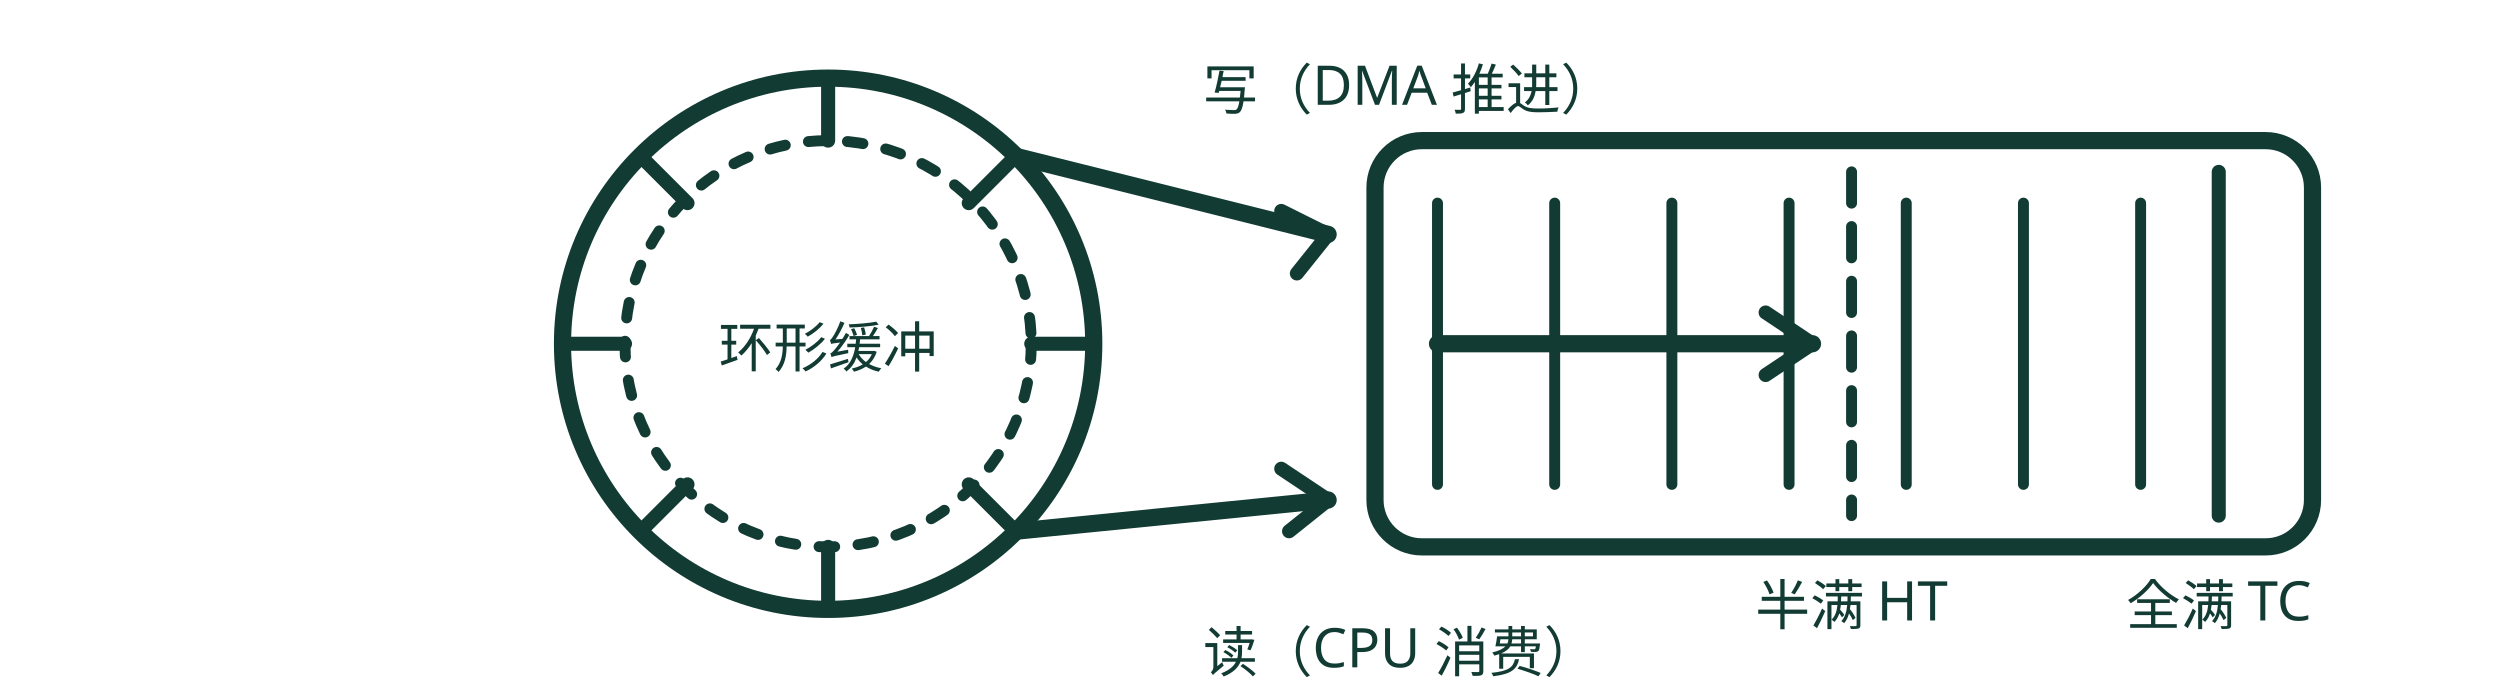
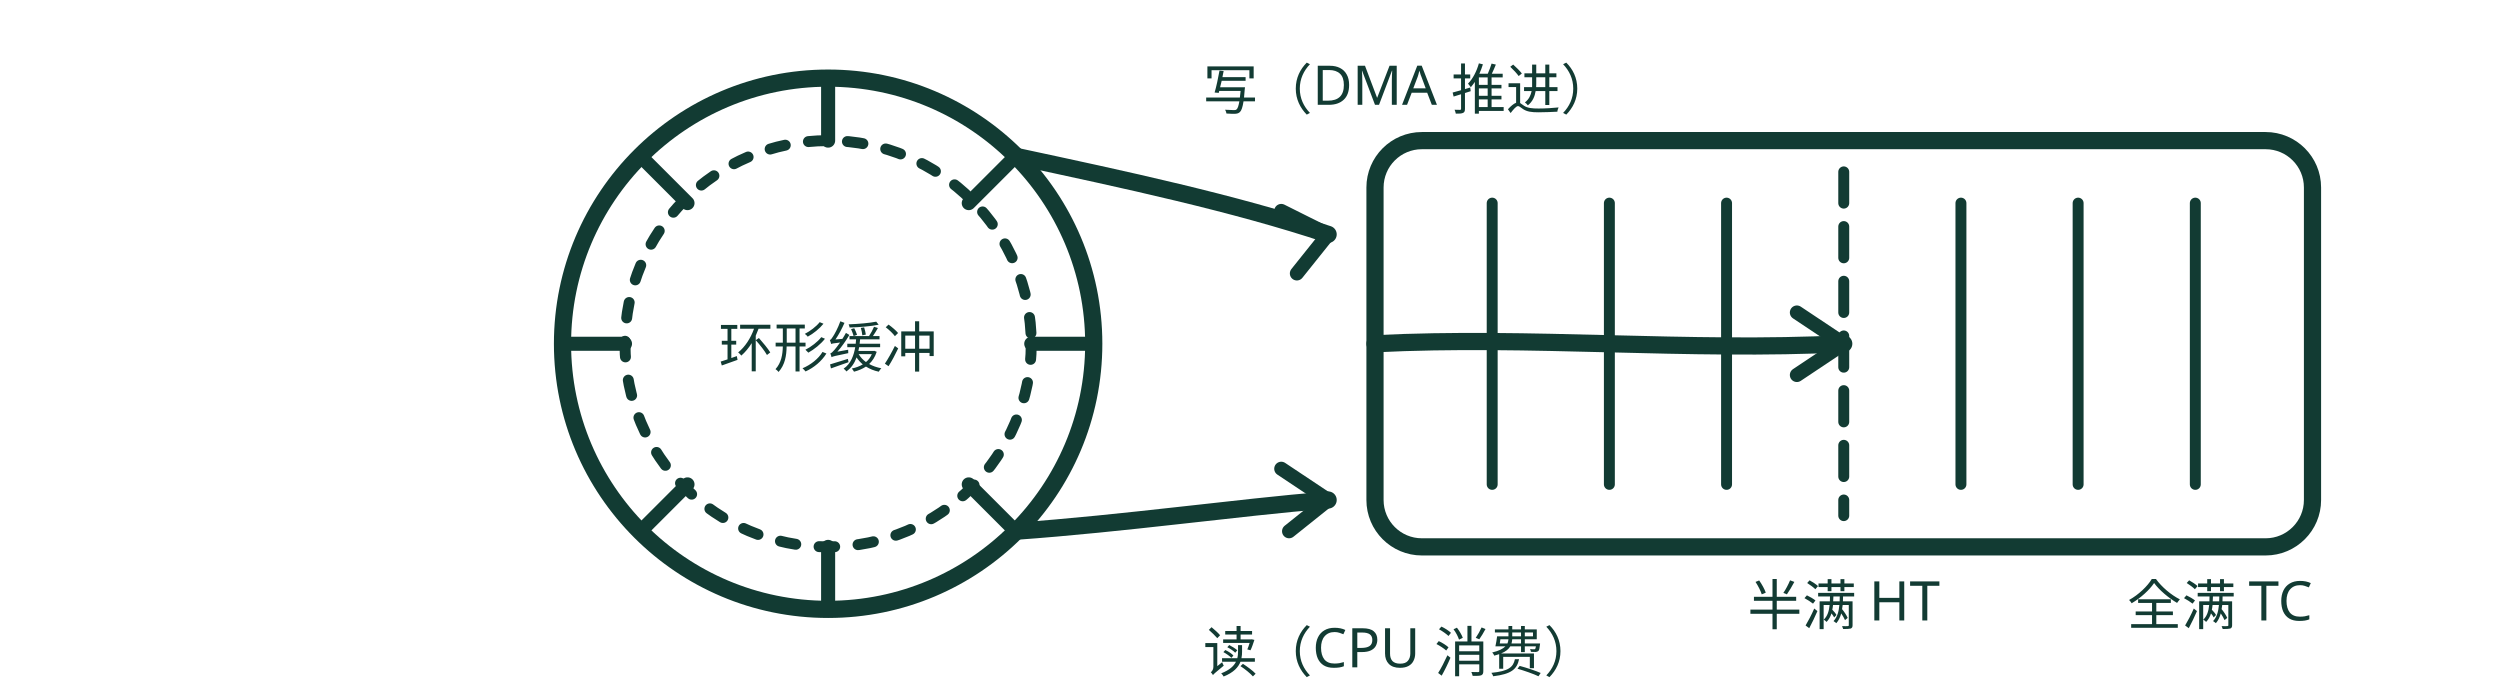
<svg xmlns="http://www.w3.org/2000/svg" viewBox="0 0 320 88" role="img" aria-label="DMA 环形缓冲：写指针由 DMA 推进，读指针由 CPU 消费；半满 HT 与全满 TC 各触发一次中断">
  <g fill="none" stroke="var(--cover-ink, #123b33)" stroke-linecap="round" stroke-linejoin="round" stroke-width="1.4">
    <circle cx="106" cy="44" r="34" stroke-width="2.2" />
    <circle cx="106" cy="44" r="26" stroke-width="1.4" stroke-dasharray="2 3" />
    <path d="M106 10 L106 18" stroke-width="1.8" />
    <path d="M106 70 L106 78" stroke-width="1.8" />
    <path d="M72 44 L80 44" stroke-width="1.8" />
    <path d="M132 44 L140 44" stroke-width="1.8" />
    <path d="M82 20 L88 26" stroke-width="1.8" />
    <path d="M124 62 L130 68" stroke-width="1.8" />
    <path d="M82 68 L88 62" stroke-width="1.8" />
    <path d="M124 26 L130 20" stroke-width="1.8" />
    <text x="106" y="47" font-size="7" font-family="sans-serif" fill="var(--cover-ink, #123b33)" stroke="none" text-anchor="middle">环形缓冲</text>
-     <path d="M130 20 L170 30" stroke-width="2.2" />
-     <path d="M130 68 L170 64" stroke-width="2.2" />
+     <path d="M130 20 C 144 23, 158 26, 170 30" stroke-width="2.2" />
+     <path d="M130 68 C 144 67, 158 65, 170 64" stroke-width="2.2" />
    <path d="M164 27 L170 30 L166 35" stroke-width="1.8" />
    <path d="M164 60 L170 64 L165 68" stroke-width="1.8" />
    <text x="154" y="14" font-size="7" font-family="sans-serif" fill="var(--cover-ink, #123b33)" stroke="none" text-anchor="start">写（DMA 推进）</text>
    <text x="154" y="86" font-size="7" font-family="sans-serif" fill="var(--cover-ink, #123b33)" stroke="none" text-anchor="start">读（CPU 消费）</text>
    <rect x="176" y="18" width="120" height="52" rx="6" stroke-width="2.2" />
-     <path d="M184 26 L184 62" stroke-width="1.4" />
-     <path d="M199 26 L199 62" stroke-width="1.4" />
-     <path d="M214 26 L214 62" stroke-width="1.4" />
-     <path d="M229 26 L229 62" stroke-width="1.4" />
-     <path d="M244 26 L244 62" stroke-width="1.4" />
-     <path d="M259 26 L259 62" stroke-width="1.4" />
-     <path d="M274 26 L274 62" stroke-width="1.4" />
-     <path d="M237 22 L237 66" stroke-width="1.4" stroke-dasharray="4 3" />
-     <text x="237" y="80" font-size="7" font-family="sans-serif" fill="var(--cover-ink, #123b33)" stroke="none" text-anchor="middle">半满 HT</text>
-     <path d="M284 22 L284 66" stroke-width="1.8" />
-     <text x="284" y="80" font-size="7" font-family="sans-serif" fill="var(--cover-ink, #123b33)" stroke="none" text-anchor="middle">全满 TC</text>
-     <path d="M184 44 L232 44" stroke-width="2.2" />
-     <path d="M226 40 L232 44 L226 48" stroke-width="1.8" />
+     <path d="M191 26 L191 62" stroke-width="1.4" />
+     <path d="M206 26 L206 62" stroke-width="1.4" />
+     <path d="M221 26 L221 62" stroke-width="1.4" />
+     <path d="M251 26 L251 62" stroke-width="1.4" />
+     <path d="M266 26 L266 62" stroke-width="1.4" />
+     <path d="M281 26 L281 62" stroke-width="1.4" />
+     <path d="M236 22 L236 66" stroke-width="1.4" stroke-dasharray="4 3" />
+     <text x="236" y="80" font-size="7" font-family="sans-serif" fill="var(--cover-ink, #123b33)" stroke="none" text-anchor="middle">半满 HT</text>
+     <text x="296" y="80" font-size="7" font-family="sans-serif" fill="var(--cover-ink, #123b33)" stroke="none" text-anchor="end">全满 TC</text>
+     <path d="M176 44 C 196 43, 216 45, 236 44" stroke-width="2.2" />
+     <path d="M230 40 L236 44 L230 48" stroke-width="1.8" />
  </g>
</svg>
